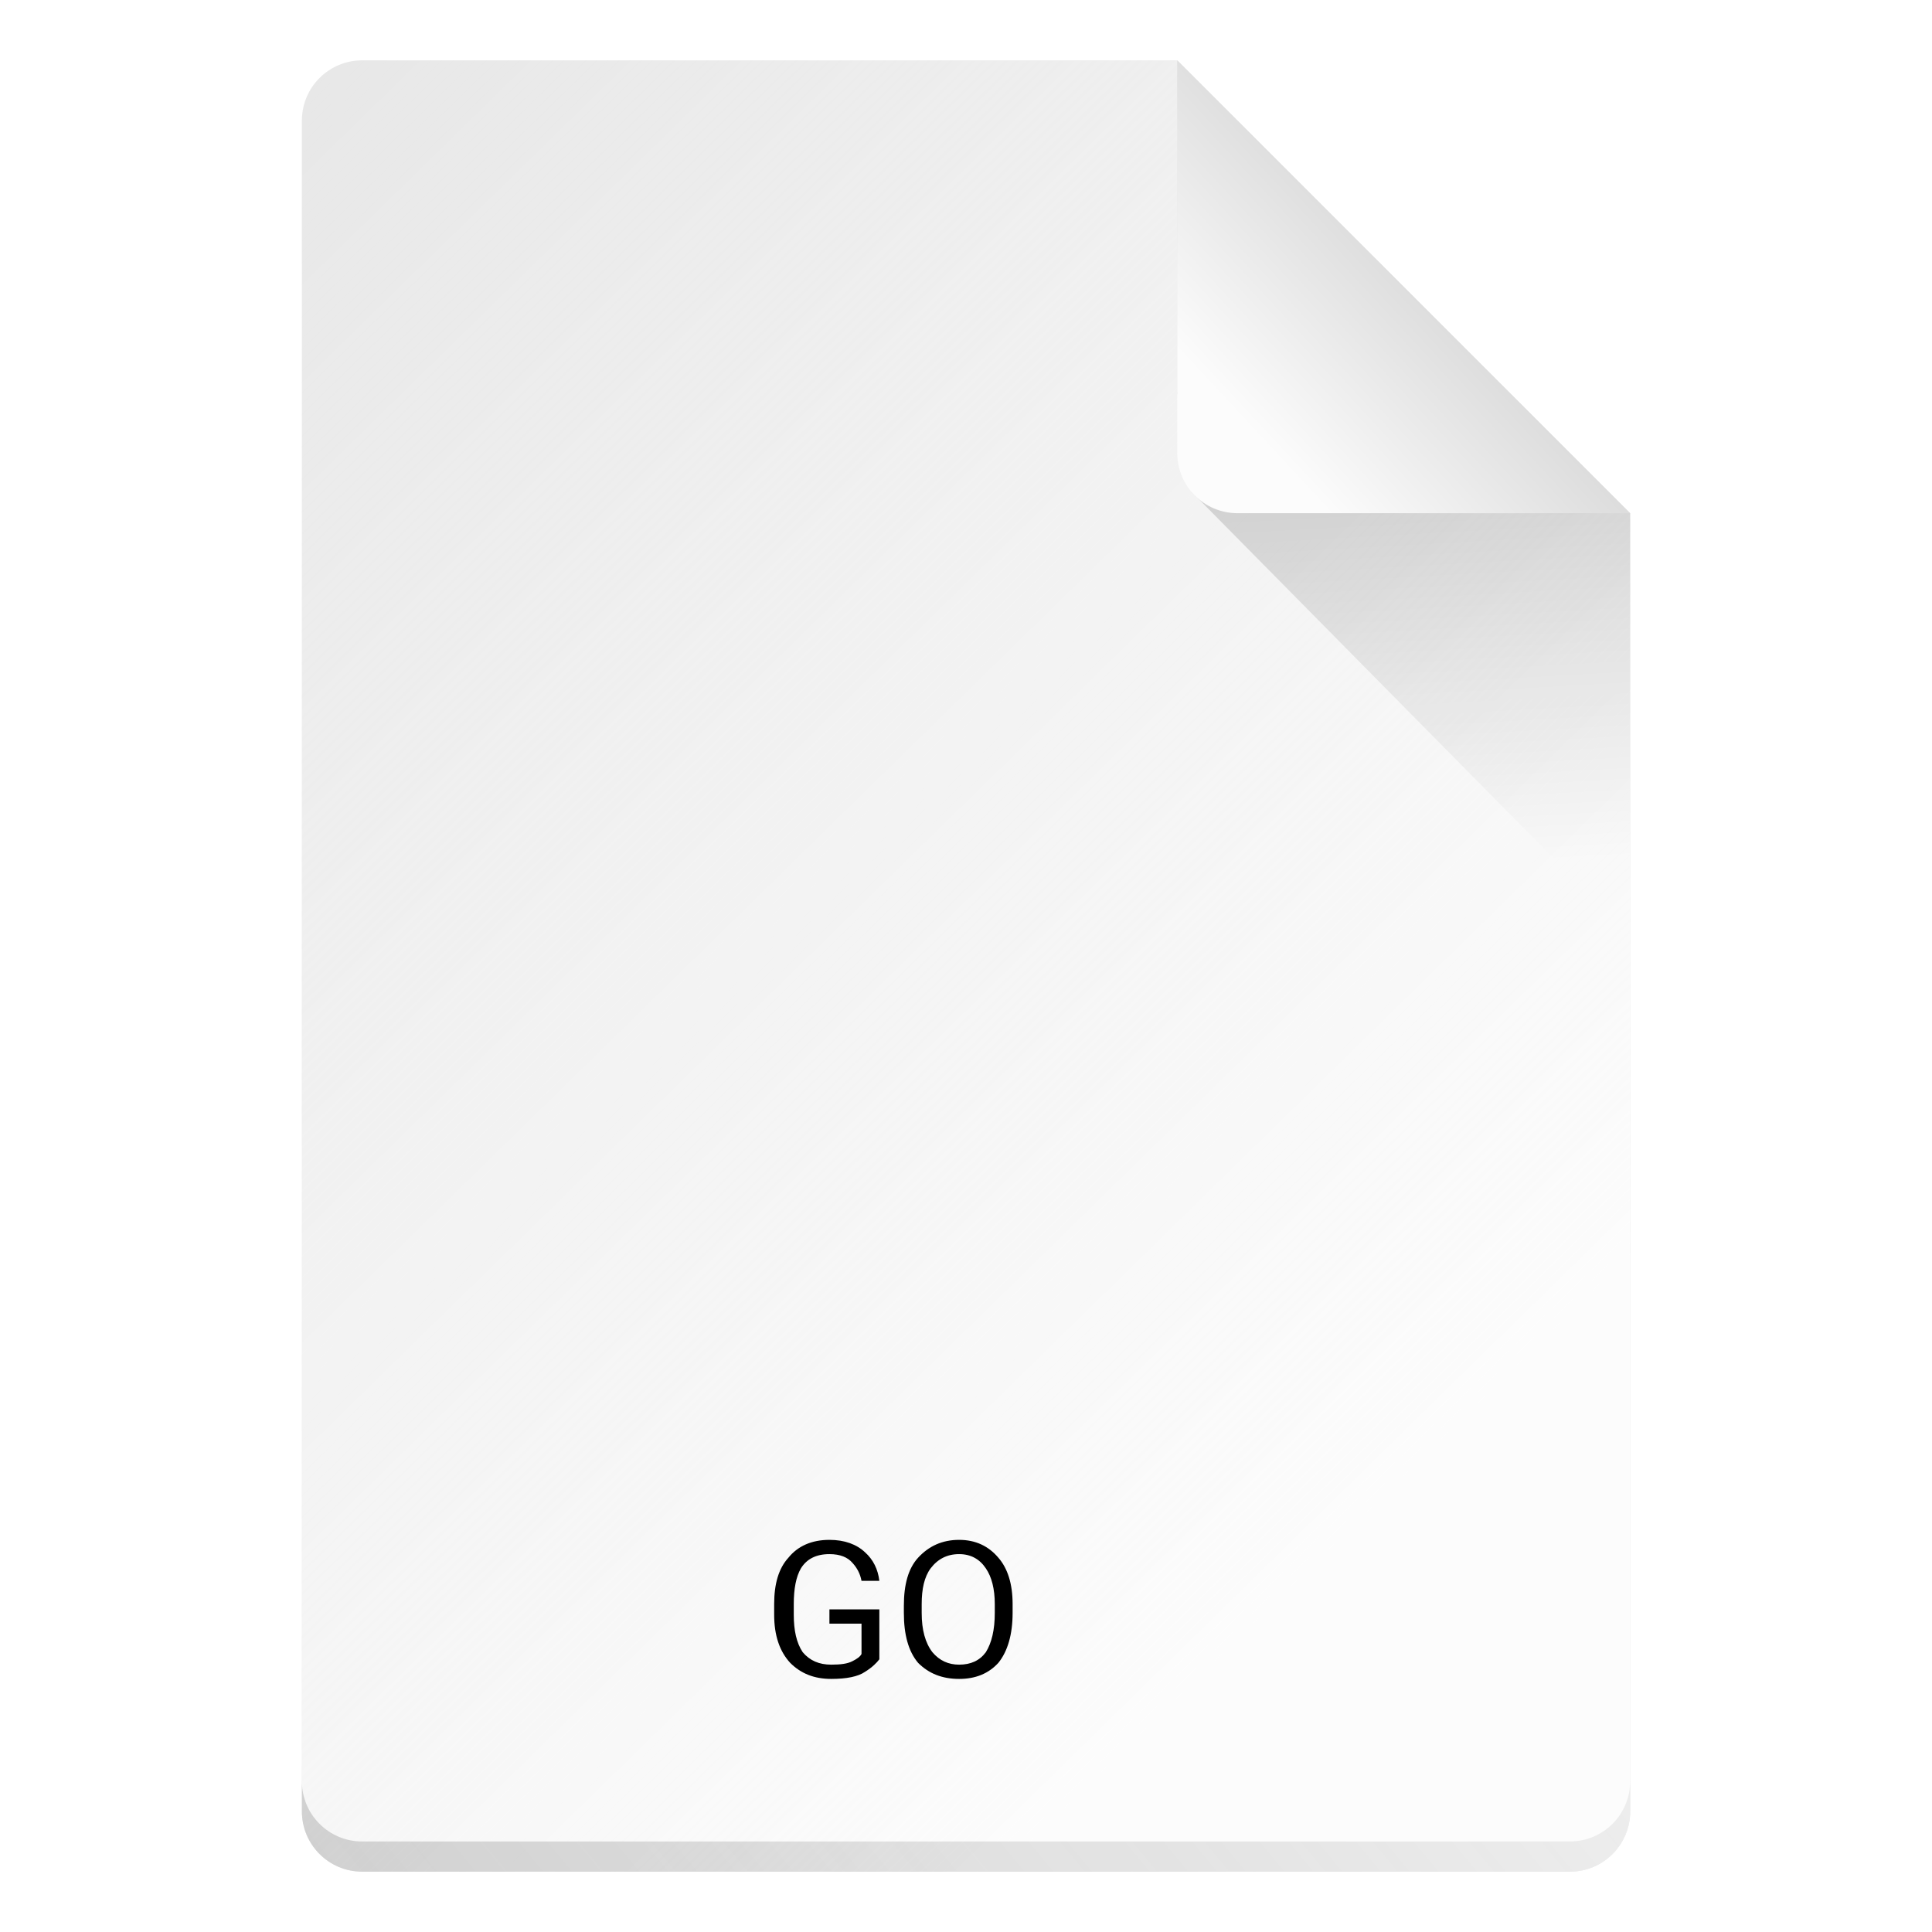
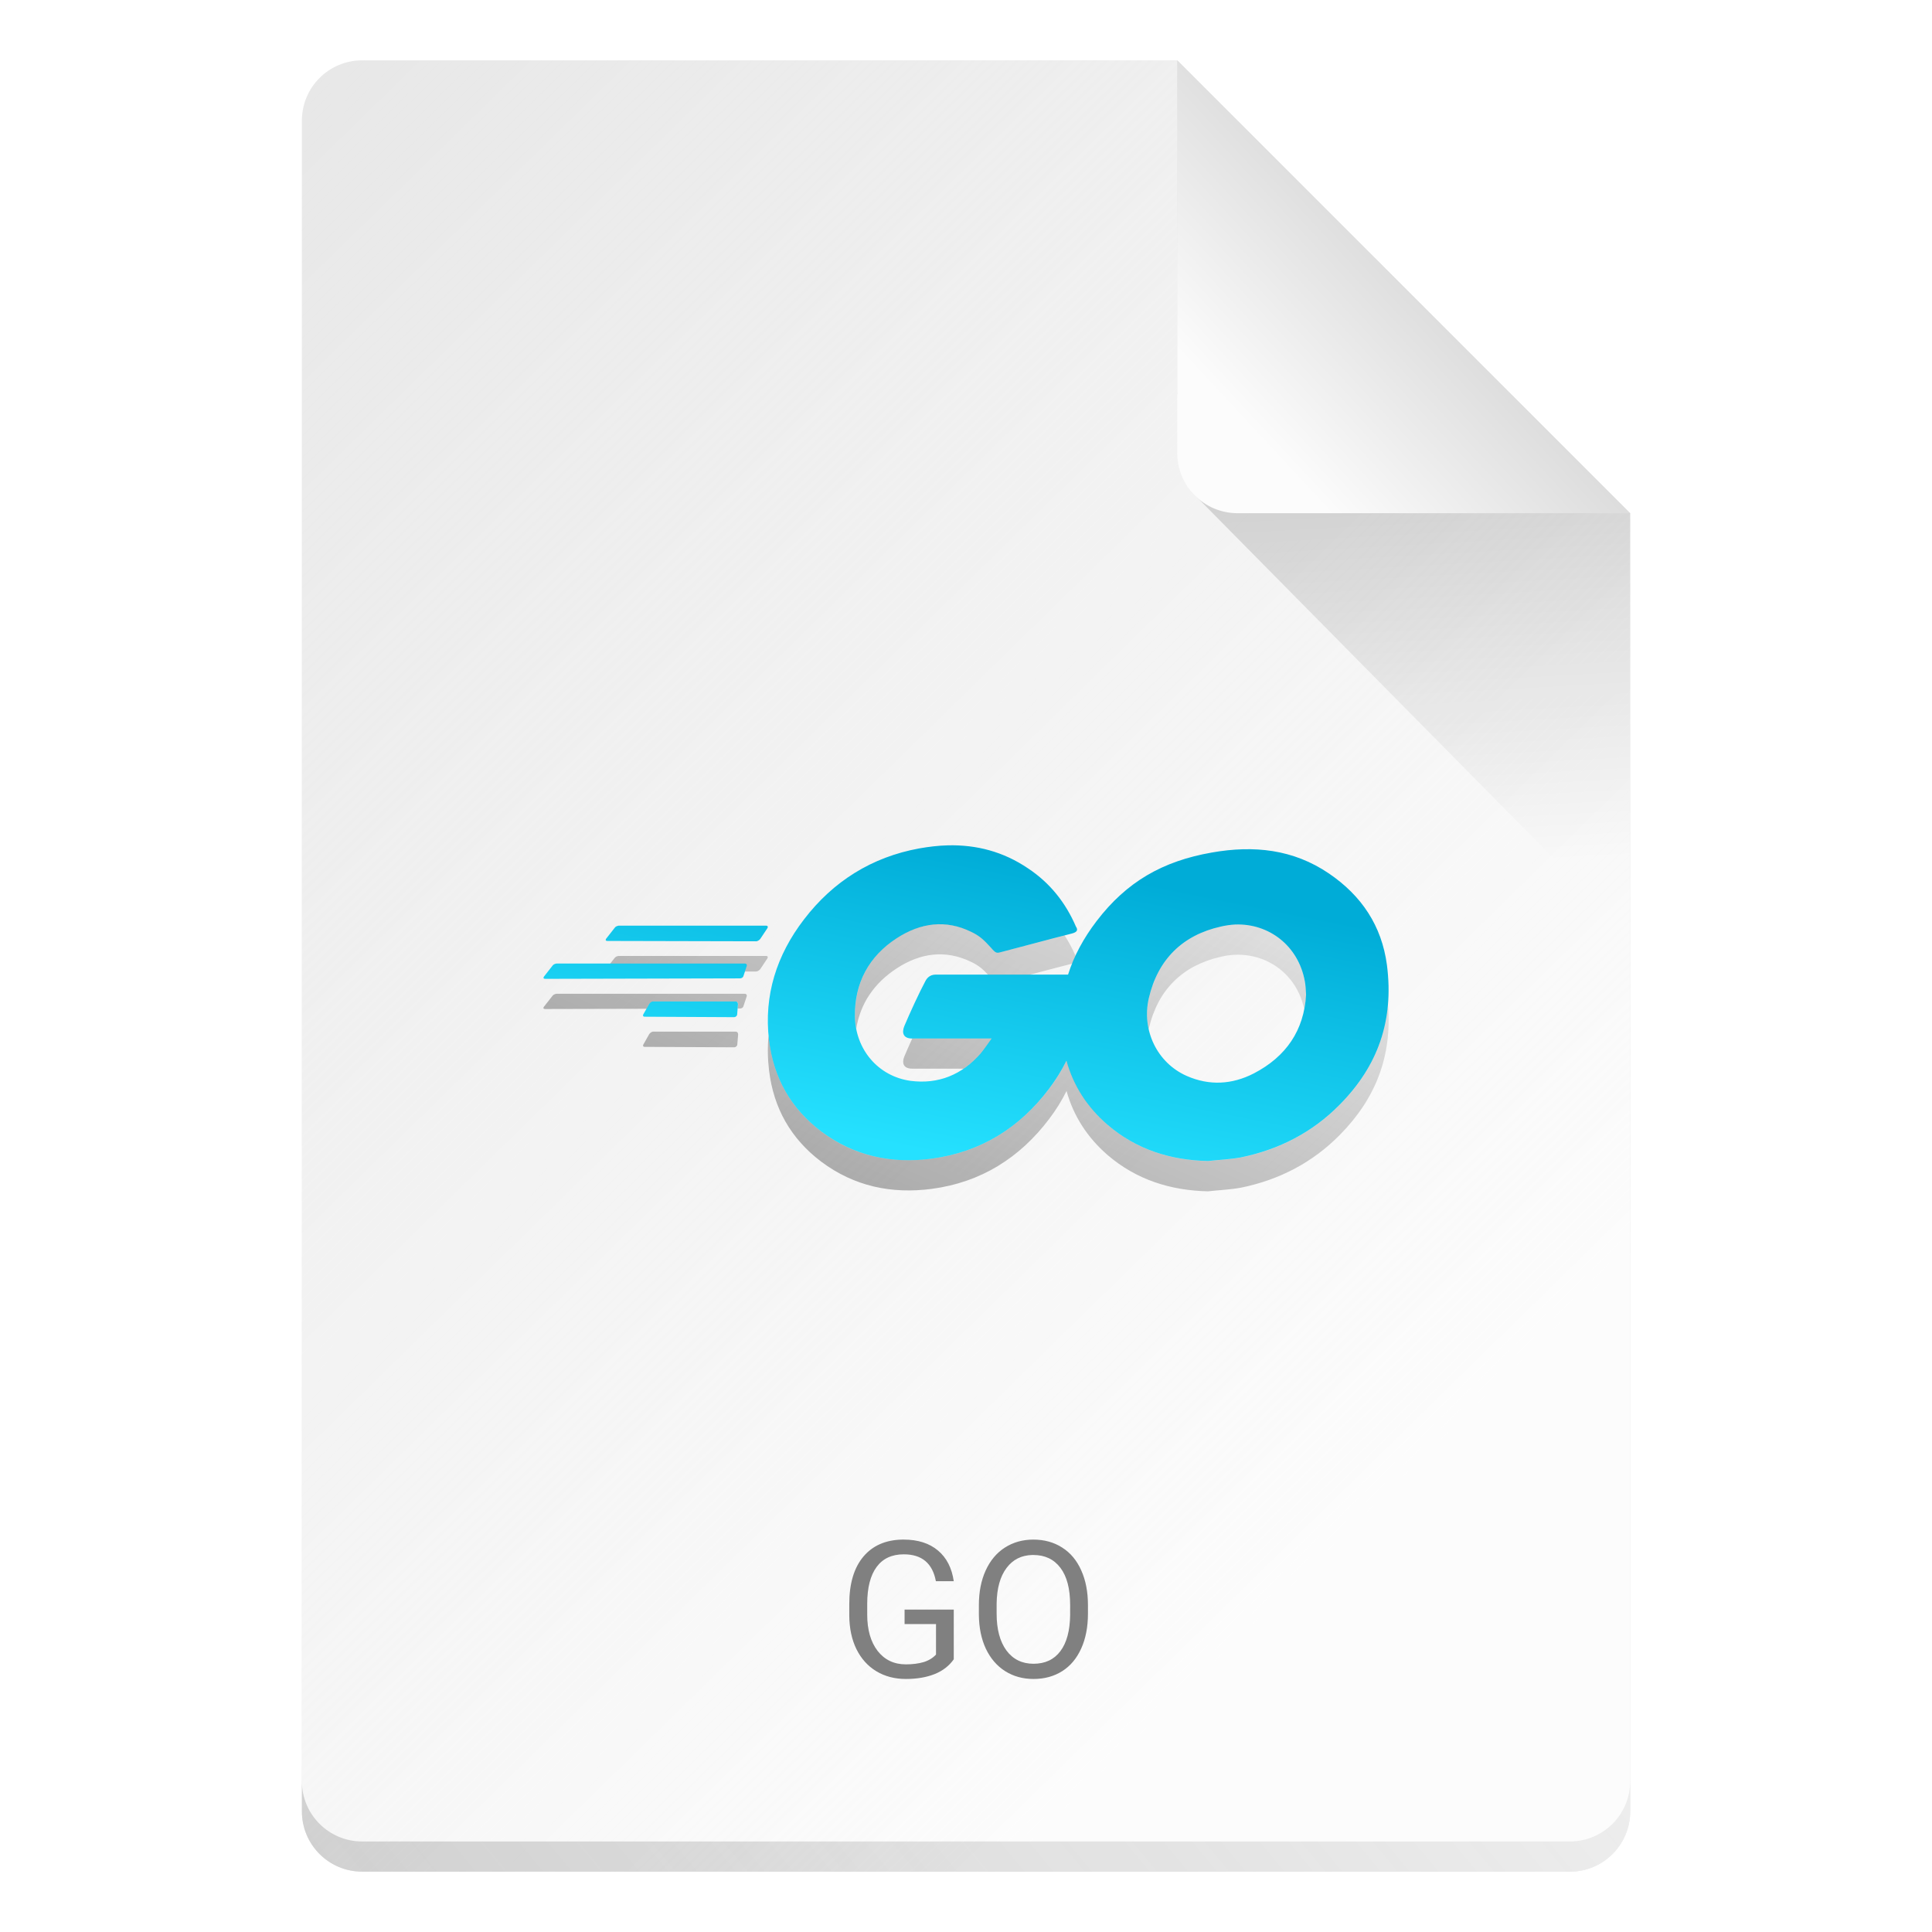
<svg xmlns="http://www.w3.org/2000/svg" xmlns:xlink="http://www.w3.org/1999/xlink" width="64" height="64" viewBox="0 0 16.933 16.933" version="1.1" id="svg5">
  <defs id="defs2">
+     <linearGradient id="linearGradient1618">
+       <stop style="stop-color:#00acd7;stop-opacity:1;" offset="0" id="stop1614" />
+       <stop style="stop-color:#25e1ff;stop-opacity:1" offset="1" id="stop1616" />
+     </linearGradient>
+     <linearGradient id="linearGradient1372">
+       <stop style="stop-color:#000000;stop-opacity:1;" offset="0" id="stop1368" />
+       <stop style="stop-color:#000000;stop-opacity:0;" offset="1" id="stop1370" />
+     </linearGradient>
    <linearGradient id="linearGradient10453">
      <stop style="stop-color:#666666;stop-opacity:1" offset="0" id="stop10449" />
      <stop style="stop-color:#666666;stop-opacity:0" offset="1" id="stop10451" />
    </linearGradient>
    <linearGradient id="linearGradient8423">
      <stop style="stop-color:#fcfcfc;stop-opacity:1" offset="0" id="stop8419" />
      <stop style="stop-color:#ffffff;stop-opacity:0;" offset="1" id="stop8421" />
    </linearGradient>
    <linearGradient id="linearGradient6263">
      <stop style="stop-color:#000000;stop-opacity:1;" offset="0" id="stop6259" />
      <stop style="stop-color:#000000;stop-opacity:0;" offset="1" id="stop6261" />
    </linearGradient>
    <linearGradient id="linearGradient3378">
      <stop style="stop-color:#b0b0b0;stop-opacity:1" offset="0" id="stop3374" />
      <stop style="stop-color:#fcfcfc;stop-opacity:1" offset="1" id="stop3376" />
    </linearGradient>
    <linearGradient xlink:href="#linearGradient3378" id="linearGradient3380" x1="14.943" y1="1.114" x2="11.503" y2="4.312" gradientUnits="userSpaceOnUse" gradientTransform="translate(-0.5291663,-0.5291667)" />
    <linearGradient xlink:href="#linearGradient6263" id="linearGradient6265" x1="11.906" y1="2.381" x2="12.171" y2="7.144" gradientUnits="userSpaceOnUse" gradientTransform="translate(-0.5291666,0.5291667)" />
    <linearGradient xlink:href="#linearGradient8423" id="linearGradient8425" x1="13.693" y1="11.622" x2="1.608" y2="-0.716" gradientUnits="userSpaceOnUse" />
    <linearGradient xlink:href="#linearGradient10453" id="linearGradient10455" x1="10" y1="72.5" x2="58" y2="32.5" gradientUnits="userSpaceOnUse" />
+     <linearGradient xlink:href="#linearGradient1372" id="linearGradient1374" x1="42.001" y1="45.038" x2="50" y2="27.038" gradientUnits="userSpaceOnUse" />
+     <linearGradient xlink:href="#linearGradient1618" id="linearGradient1620" x1="12.7" y1="8.263" x2="12.171" y2="10.909" gradientUnits="userSpaceOnUse" />
  </defs>
  <path id="rect1068" style="fill:#e5e5e5;fill-opacity:1;stroke-width:0.529;stroke-linejoin:round" d="m 3.175,0.529 7.144,3e-8 3.969,3.969 1e-6,11.377 c 0,0.293 -0.236,0.529 -0.529,0.529 H 3.175 c -0.293,0 -0.529,-0.236 -0.529,-0.529 V 1.058 c 0,-0.293 0.236,-0.529 0.529,-0.529 z" />
  <path id="rect8140" style="opacity:1;fill:url(#linearGradient8425);fill-opacity:1;stroke-width:0.518;stroke-linejoin:round" d="m 3.175,0.529 h 7.144 l -1e-6,2.91 0.794,1.058 3.175,0 V 15.875 c 0,0.295 -0.236,0.529 -0.529,0.529 H 3.175 c -0.293,0 -0.529,-0.236 -0.529,-0.529 V 1.058 c 0,-0.293 0.236,-0.529 0.529,-0.529 z" />
  <path id="rect9905" style="opacity:0.3;fill:url(#linearGradient10455);fill-opacity:1;stroke-width:2;stroke-linejoin:round" d="M 10 59 L 10 60 C 10 61.108 10.892 62 12 62 L 52 62 C 53.108 62 54 61.108 54 60 L 54 59 C 54 60.108 53.108 61 52 61 L 12 61 C 10.892 61 10 60.108 10 59 z " transform="scale(0.2645833)" />
  <path id="rect5598" style="opacity:0.2;fill:url(#linearGradient6265);fill-opacity:1;stroke-width:0.529;stroke-linejoin:round" d="M 10.445,4.312 10.319,3.44 14.287,4.498 v 3.704 z" />
  <path id="rect2607" style="fill:url(#linearGradient3380);fill-opacity:1;stroke-width:0.529;stroke-linejoin:round" d="m 14.287,4.498 -3.44,-1e-7 c -0.293,0 -0.529,-0.236 -0.529,-0.529 V 0.529 Z" />
-   <text xml:space="preserve" style="font-style:normal;font-weight:normal;font-size:1.672px;line-height:1.25;font-family:sans-serif;fill:#000000;fill-opacity:1;stroke:none;stroke-width:0.042" x="8.488" y="14.699" id="text3901">
-     <tspan id="tspan3899" style="font-style:normal;font-variant:normal;font-weight:normal;font-stretch:normal;font-family:Roboto;-inkscape-font-specification:Roboto;text-align:center;text-anchor:middle;stroke-width:0.042" x="8.488" y="14.699">GO</tspan>
-   </text>
+   <path id="path862" style="font-size:1.672px;line-height:1.25;font-family:Roboto;-inkscape-font-specification:Roboto;text-align:center;text-anchor:middle;stroke-width:0.158;fill:#808080" d="M 29.885 51 C 29.338 51.011 28.91 51.198 28.604 51.559 C 28.289 51.931 28.133 52.456 28.133 53.133 L 28.133 53.525 C 28.137 53.943 28.215 54.31 28.369 54.627 C 28.526 54.944 28.745 55.189 29.029 55.361 C 29.313 55.532 29.64 55.617 30.006 55.617 C 30.368 55.617 30.683 55.564 30.955 55.457 C 31.229 55.348 31.441 55.183 31.594 54.965 L 31.594 53.318 L 29.965 53.318 L 29.965 53.799 L 31.006 53.799 L 31.006 54.809 C 30.897 54.926 30.758 55.009 30.592 55.059 C 30.425 55.108 30.23 55.133 30.008 55.133 C 29.615 55.133 29.303 54.984 29.072 54.688 C 28.842 54.389 28.727 53.988 28.727 53.484 L 28.727 53.117 C 28.729 52.588 28.833 52.186 29.037 51.908 C 29.243 51.628 29.542 51.488 29.939 51.488 C 30.536 51.488 30.891 51.784 31.002 52.379 L 31.594 52.379 C 31.53 51.939 31.356 51.6 31.07 51.361 C 30.784 51.121 30.407 51 29.938 51 C 29.92 51 29.902 51 29.885 51 z M 34.23 51 C 33.877 51 33.561 51.089 33.285 51.266 C 33.012 51.441 32.801 51.694 32.65 52.025 C 32.5 52.357 32.426 52.738 32.426 53.17 L 32.426 53.494 C 32.43 53.918 32.506 54.29 32.656 54.613 C 32.809 54.934 33.021 55.183 33.295 55.357 C 33.569 55.53 33.882 55.617 34.236 55.617 C 34.598 55.617 34.916 55.53 35.188 55.357 C 35.459 55.185 35.668 54.935 35.816 54.607 C 35.965 54.278 36.039 53.893 36.039 53.453 L 36.039 53.17 C 36.039 52.732 35.965 52.347 35.816 52.018 C 35.668 51.686 35.457 51.435 35.182 51.262 C 34.908 51.087 34.591 51 34.23 51 z M 34.195 51.51 C 34.207 51.509 34.219 51.51 34.23 51.51 C 34.615 51.51 34.915 51.652 35.129 51.938 C 35.343 52.221 35.449 52.631 35.449 53.164 L 35.449 53.496 C 35.443 54.017 35.335 54.417 35.125 54.697 C 34.915 54.975 34.619 55.113 34.236 55.113 C 33.856 55.113 33.556 54.966 33.338 54.672 C 33.122 54.376 33.014 53.97 33.014 53.453 L 33.014 53.123 C 33.02 52.617 33.13 52.221 33.344 51.938 C 33.553 51.66 33.837 51.518 34.195 51.51 z " transform="scale(0.2645833)" />
+   <path id="path4" style="fill:url(#linearGradient1620);fill-opacity:1;stroke-width:0.036" class="st0" d="m 8.308,7.409 c -0.083,0.002 -0.167,0.012 -0.252,0.027 -0.415,0.076 -0.754,0.288 -1.01,0.623 -0.238,0.31 -0.353,0.664 -0.306,1.057 0.04,0.332 0.191,0.599 0.458,0.801 0.289,0.216 0.617,0.285 0.97,0.238 0.429,-0.058 0.768,-0.27 1.027,-0.613 0.059,-0.078 0.11,-0.16 0.152,-0.245 0.061,0.22 0.183,0.409 0.361,0.562 0.252,0.216 0.551,0.31 0.88,0.317 0.094,-0.011 0.192,-0.014 0.289,-0.032 0.335,-0.069 0.627,-0.22 0.865,-0.462 0.335,-0.339 0.476,-0.736 0.414,-1.223 C 12.11,8.113 11.933,7.85 11.648,7.656 11.335,7.443 10.989,7.407 10.621,7.472 10.192,7.547 9.875,7.727 9.611,8.073 9.498,8.221 9.413,8.377 9.361,8.542 h -1.161 c -0.054,0 -0.079,0.036 -0.09,0.058 -0.051,0.094 -0.137,0.281 -0.184,0.393 -0.025,0.061 -0.008,0.109 0.068,0.109 h 0.697 c -0.036,0.05 -0.066,0.094 -0.098,0.133 -0.162,0.184 -0.368,0.27 -0.613,0.238 -0.285,-0.04 -0.483,-0.277 -0.487,-0.565 -0.004,-0.292 0.123,-0.528 0.368,-0.686 0.206,-0.133 0.426,-0.166 0.653,-0.054 0.076,0.036 0.115,0.076 0.17,0.137 0.047,0.054 0.05,0.051 0.104,0.036 0.224,-0.058 0.378,-0.101 0.606,-0.159 0.043,-0.011 0.058,-0.029 0.036,-0.061 C 9.34,7.912 9.203,7.739 9.012,7.612 8.793,7.463 8.556,7.403 8.308,7.409 Z M 10.828,8.103 c 0.293,-0.01 0.551,0.185 0.608,0.497 0.007,0.036 0.008,0.072 0.011,0.119 -0.018,0.31 -0.173,0.541 -0.458,0.689 C 10.798,9.506 10.599,9.517 10.401,9.43 10.141,9.315 10.004,9.029 10.069,8.748 c 0.079,-0.339 0.296,-0.552 0.631,-0.627 0.043,-0.01 0.085,-0.016 0.127,-0.018 z m -5.406,0.01 c -0.013,0.002 -0.028,0.008 -0.034,0.018 l -0.076,0.097 c -0.007,0.011 -0.003,0.019 0.011,0.019 l 1.305,0.003 c 0.011,0 0.029,-0.011 0.036,-0.022 l 0.062,-0.093 c 0.007,-0.011 0.003,-0.022 -0.011,-0.022 h -1.288 c -0.002,0 -0.003,-2.184e-4 -0.005,0 z M 4.877,8.445 c -0.013,0.002 -0.028,0.008 -0.034,0.018 l -0.076,0.097 c -0.007,0.011 -0.003,0.019 0.011,0.019 l 1.706,-0.004 c 0.014,0 0.028,-0.006 0.032,-0.021 l 0.029,-0.087 c 0.004,-0.011 -0.003,-0.022 -0.018,-0.022 H 4.882 c -0.002,0 -0.003,-2.186e-4 -0.005,0 z m 0.844,0.332 c -0.013,0.002 -0.025,0.012 -0.031,0.022 l -0.051,0.09 c -0.007,0.011 -0.003,0.022 0.011,0.022 l 0.785,0.004 c 0.011,0 0.026,-0.011 0.026,-0.026 l 0.007,-0.087 c 0,-0.014 -0.007,-0.025 -0.022,-0.025 h -0.721 c -0.002,0 -0.003,-3.174e-4 -0.005,0 z" />
+   <path id="path4-3" style="fill:url(#linearGradient1374);fill-opacity:1;stroke-width:0.136;opacity:0.3" class="st0" d="M 31.072 30.613 C 30.605 30.626 30.15 30.789 29.713 31.072 C 28.786 31.672 28.309 32.562 28.322 33.666 C 28.324 33.806 28.338 33.943 28.363 34.076 C 28.499 33.242 28.957 32.562 29.713 32.072 C 30.49 31.568 31.323 31.447 32.182 31.869 C 32.422 31.984 32.567 32.112 32.729 32.287 L 34.119 32.287 C 34.556 32.171 34.987 32.056 35.506 31.924 C 35.509 31.923 35.511 31.923 35.514 31.922 C 35.549 31.834 35.587 31.745 35.627 31.658 C 35.523 31.422 35.402 31.197 35.266 30.986 C 34.537 31.174 33.978 31.329 33.217 31.525 C 33.012 31.58 32.999 31.593 32.822 31.389 C 32.618 31.157 32.468 31.005 32.182 30.869 C 31.806 30.684 31.436 30.603 31.072 30.613 z M 41.027 30.625 C 40.993 30.625 40.958 30.626 40.924 30.627 C 40.765 30.632 40.605 30.656 40.443 30.693 C 39.175 30.98 38.357 31.783 38.057 33.064 C 37.976 33.413 37.978 33.761 38.051 34.09 C 38.053 34.081 38.055 34.073 38.057 34.064 C 38.357 32.783 39.175 31.98 40.443 31.693 C 40.605 31.656 40.765 31.632 40.924 31.627 C 42.007 31.592 42.96 32.292 43.203 33.426 C 43.232 33.274 43.254 33.118 43.264 32.955 C 43.25 32.778 43.248 32.642 43.221 32.506 C 43.013 31.362 42.092 30.636 41.027 30.625 z M 20.49 31.666 C 20.44 31.672 20.385 31.697 20.361 31.732 L 20.213 31.92 L 24.67 31.92 C 24.724 31.92 24.75 31.961 24.736 32.002 L 24.676 32.182 L 25.049 32.182 C 25.09 32.182 25.158 32.141 25.186 32.1 L 25.42 31.748 C 25.447 31.707 25.431 31.666 25.377 31.666 L 20.51 31.666 C 20.503 31.666 20.497 31.665 20.49 31.666 z M 18.432 32.92 C 18.382 32.926 18.327 32.951 18.303 32.986 L 18.014 33.354 C 17.986 33.394 18.002 33.424 18.057 33.424 L 21.416 33.416 L 21.506 33.256 C 21.53 33.22 21.576 33.182 21.623 33.174 C 21.63 33.173 21.636 33.174 21.643 33.174 L 24.369 33.174 C 24.424 33.174 24.451 33.213 24.451 33.268 L 24.439 33.408 L 24.506 33.408 C 24.56 33.408 24.613 33.385 24.627 33.33 L 24.736 33.002 C 24.75 32.961 24.724 32.92 24.67 32.92 L 18.451 32.92 C 18.444 32.92 18.439 32.919 18.432 32.92 z M 45.979 33.281 C 45.87 34.544 45.335 35.632 44.381 36.596 C 43.481 37.509 42.379 38.083 41.111 38.342 C 40.743 38.41 40.372 38.422 40.018 38.463 C 38.777 38.436 37.648 38.082 36.693 37.264 C 36.022 36.683 35.56 35.969 35.33 35.139 C 35.17 35.462 34.979 35.77 34.756 36.064 C 33.774 37.36 32.495 38.163 30.873 38.381 C 29.537 38.558 28.296 38.3 27.205 37.482 C 26.196 36.719 25.625 35.709 25.475 34.455 C 25.469 34.405 25.464 34.356 25.459 34.307 C 25.423 34.679 25.428 35.062 25.475 35.455 C 25.625 36.709 26.196 37.719 27.205 38.482 C 28.296 39.3 29.537 39.558 30.873 39.381 C 32.495 39.163 33.774 38.36 34.756 37.064 C 34.979 36.77 35.17 36.462 35.33 36.139 C 35.56 36.969 36.022 37.683 36.693 38.264 C 37.648 39.082 38.777 39.436 40.018 39.463 C 40.372 39.422 40.743 39.41 41.111 39.342 C 42.379 39.083 43.481 38.509 44.381 37.596 C 45.577 36.386 46.116 34.982 45.979 33.281 z M 21.623 34.174 C 21.576 34.182 21.53 34.22 21.506 34.256 L 21.314 34.596 C 21.287 34.637 21.303 34.678 21.357 34.678 L 24.326 34.693 C 24.367 34.693 24.424 34.65 24.424 34.596 L 24.451 34.268 C 24.451 34.213 24.424 34.174 24.369 34.174 L 21.643 34.174 C 21.636 34.174 21.63 34.173 21.623 34.174 z M 30.219 34.4 C 30.121 34.614 30.028 34.825 29.959 34.99 C 29.864 35.222 29.93 35.4 30.217 35.4 L 31.922 35.4 C 32.12 35.265 32.306 35.1 32.479 34.904 C 32.601 34.754 32.713 34.591 32.85 34.4 L 30.219 34.4 z " transform="scale(0.2645833)" />
</svg>
